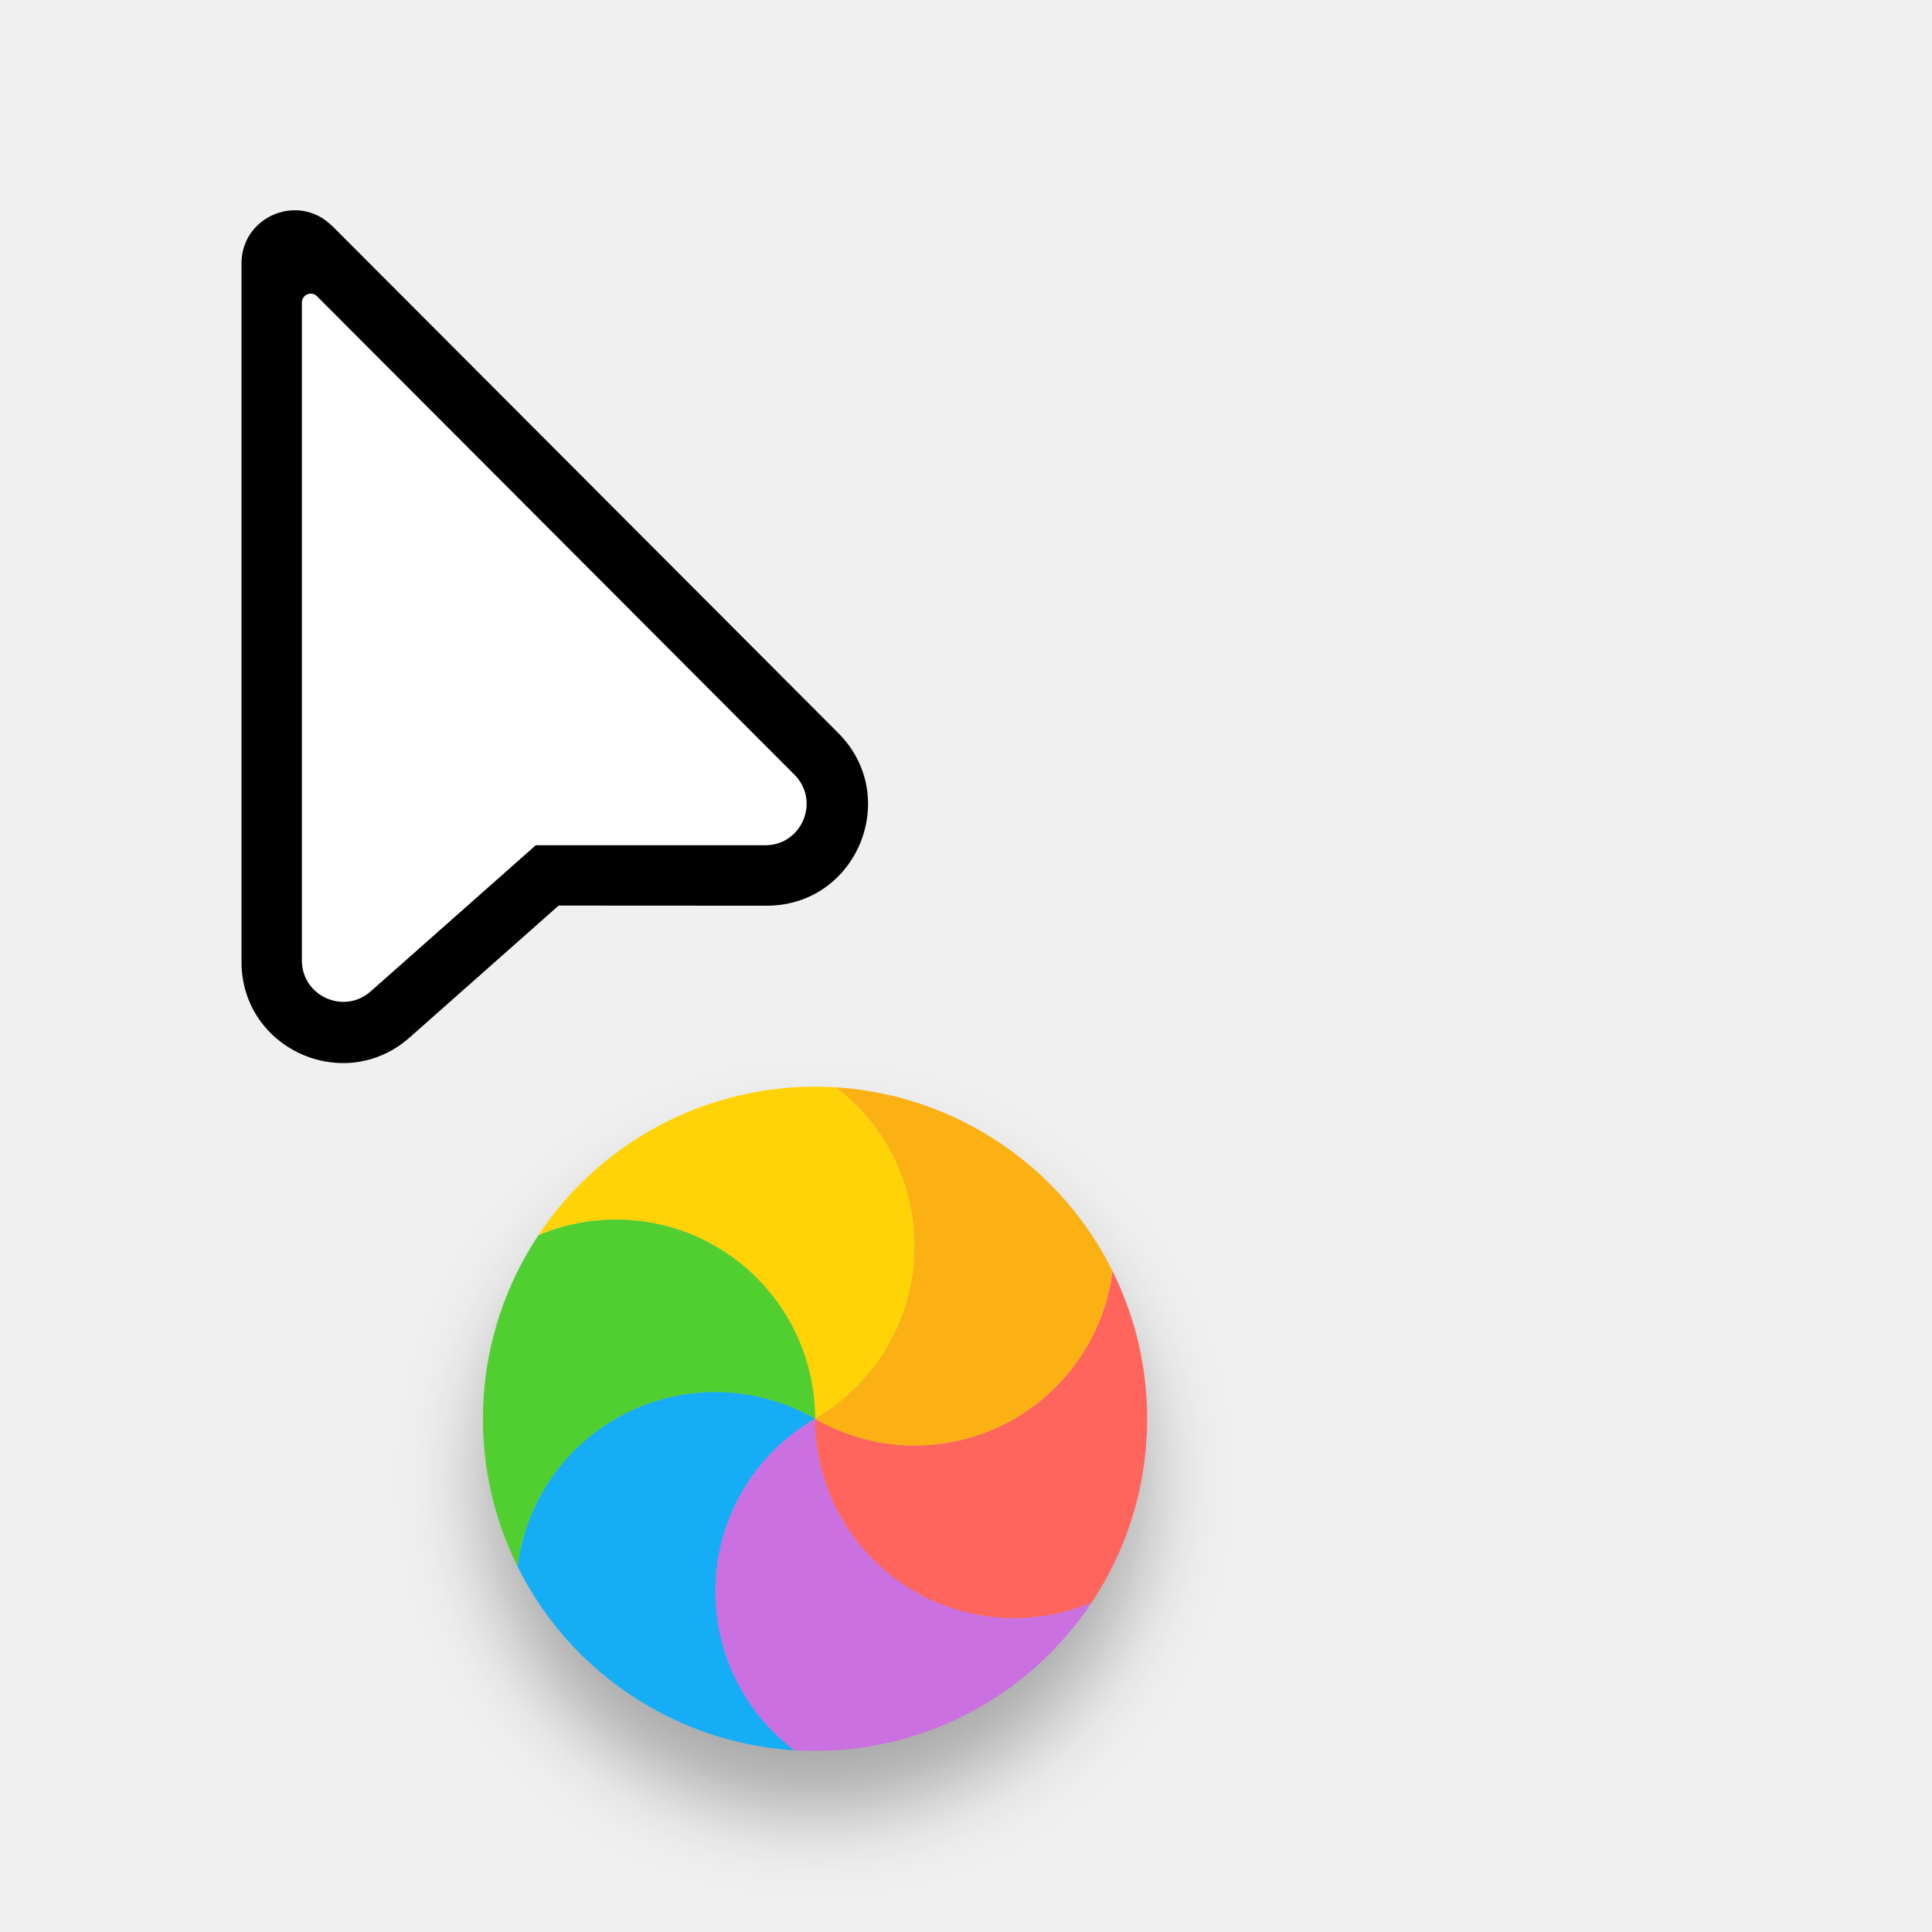
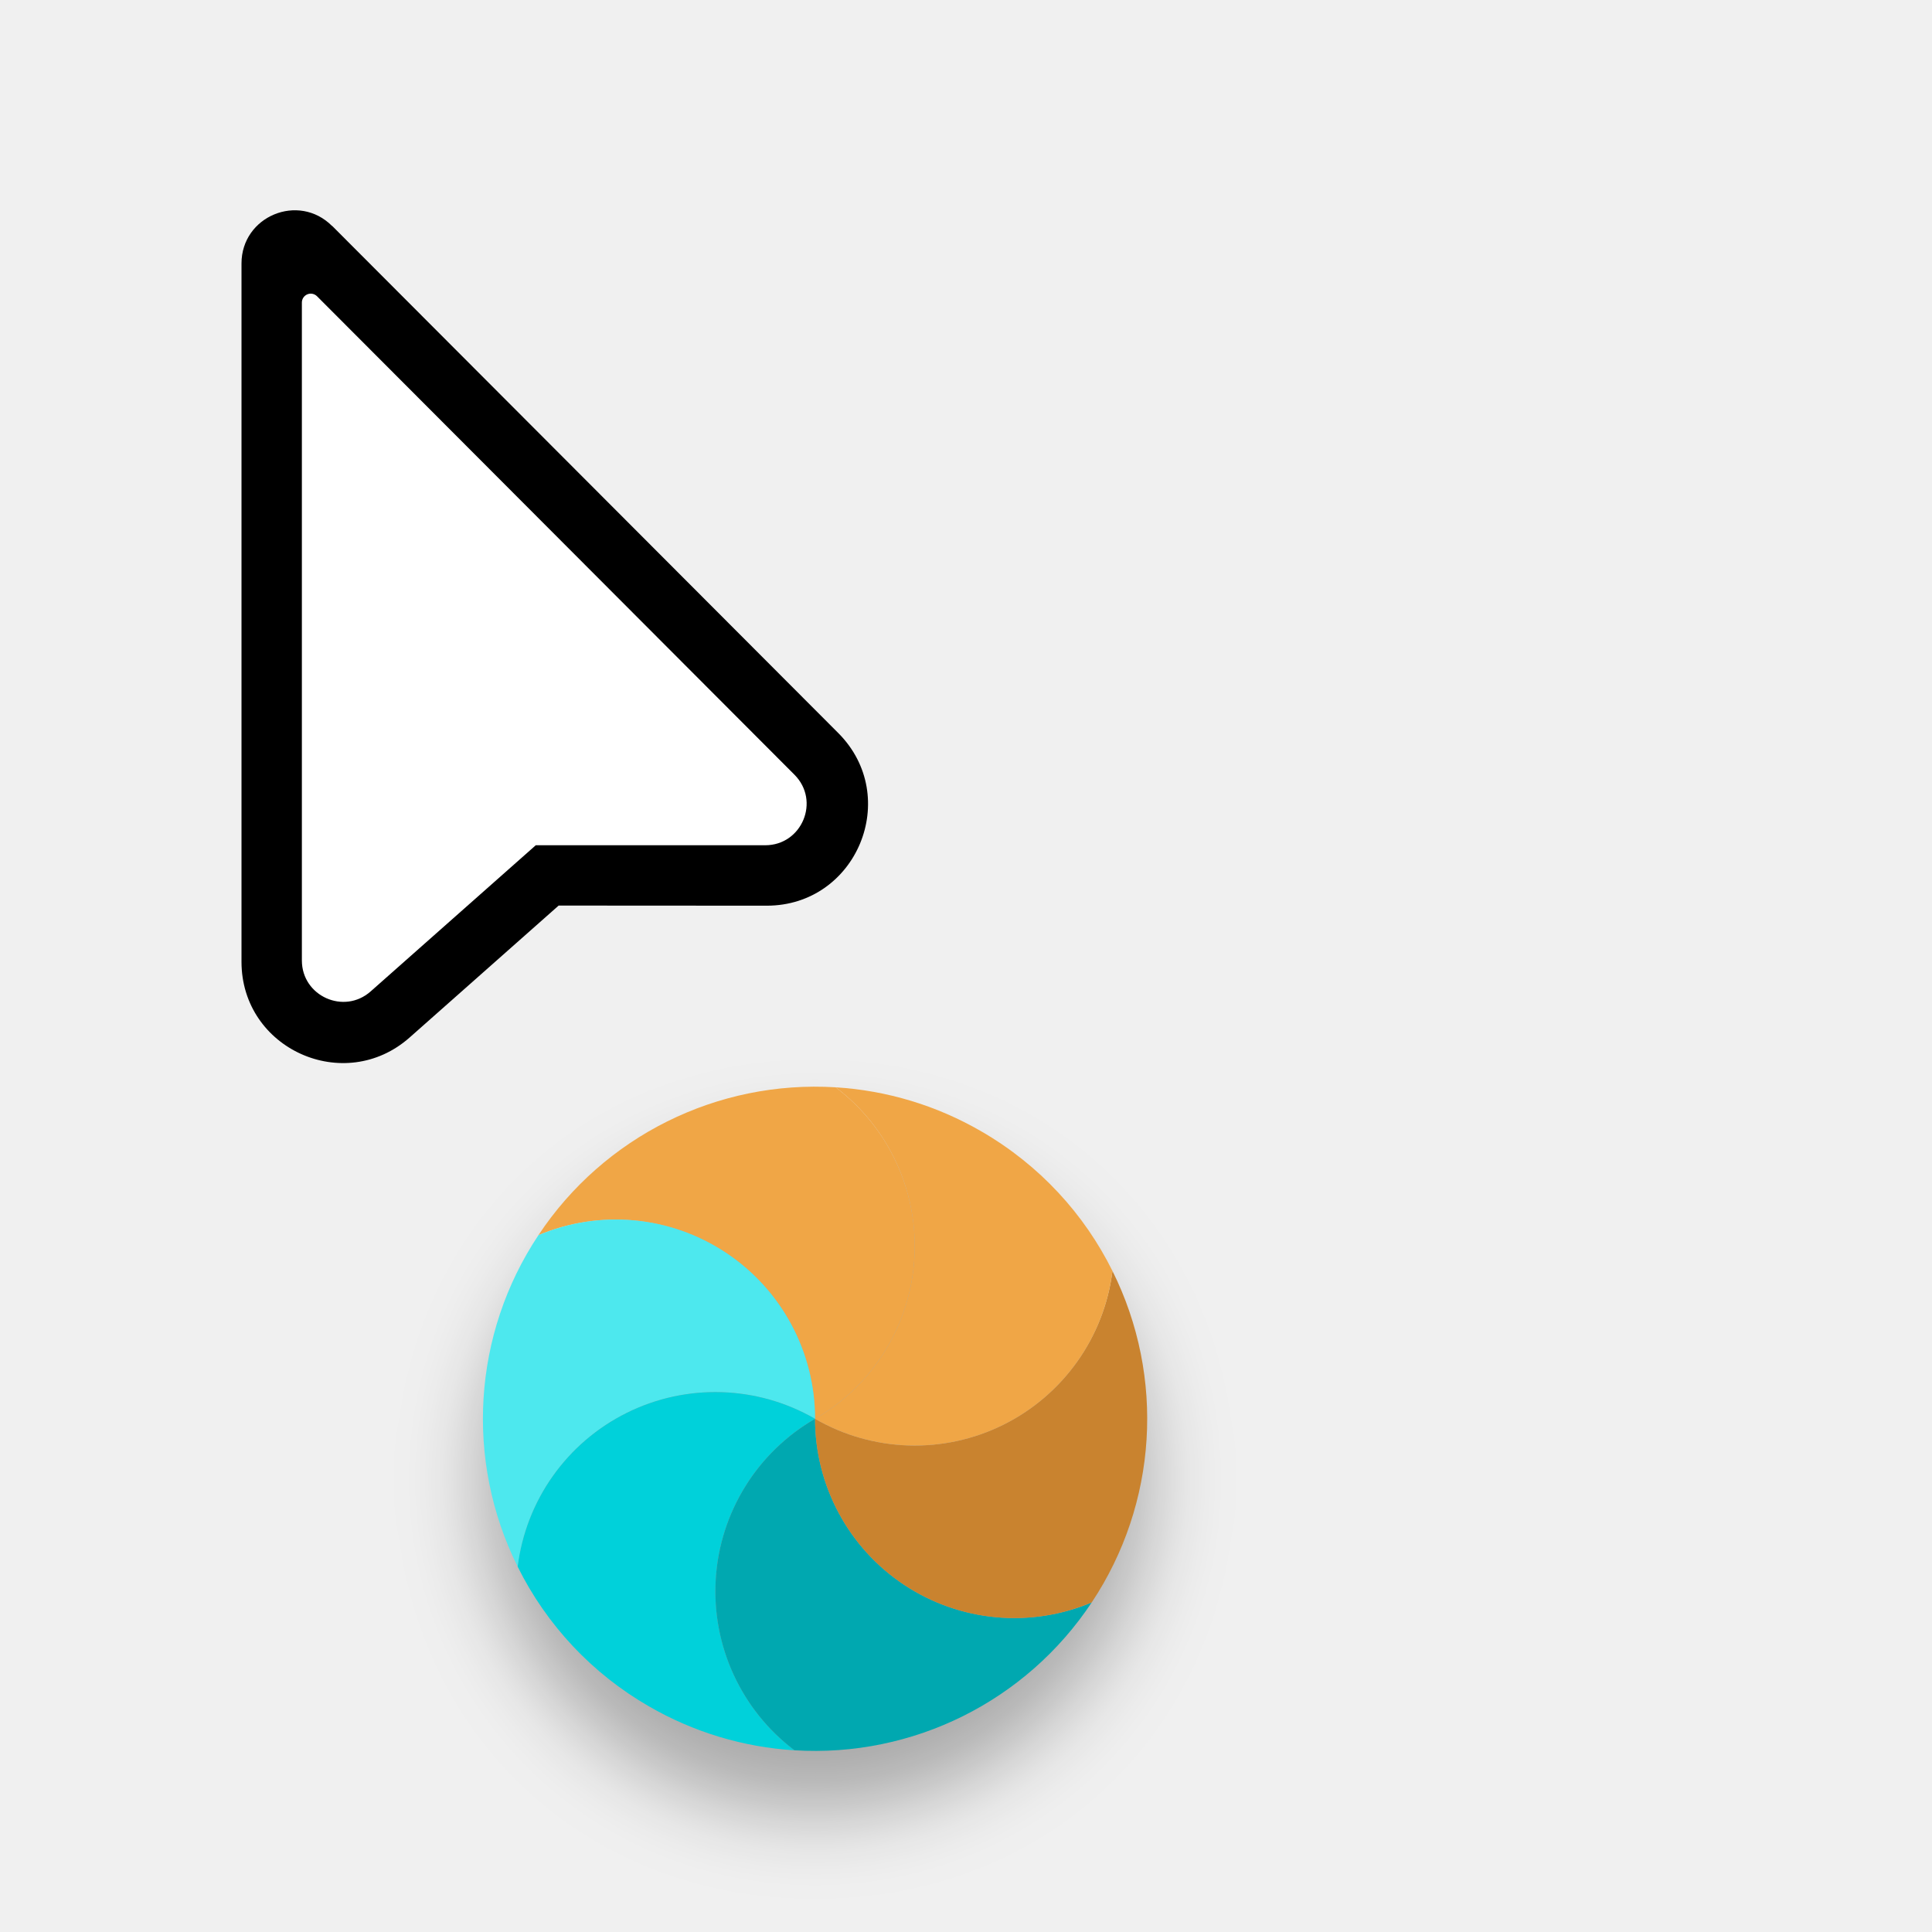
<svg xmlns="http://www.w3.org/2000/svg" width="32" height="32" viewBox="0 0 32 32" version="1.1" id="svg19">
  <defs id="defs12">
    <filter id="a" width="1.294" height="1.294" x="-0.147" y="-0.147" style="color-interpolation-filters:sRGB">
      <feGaussianBlur stdDeviation=".674" id="feGaussianBlur12" />
    </filter>
  </defs>
  <circle cx="13.5" cy="24.5" r="5.5" style="opacity:.3;fill:#000000;stroke-linecap:round;stroke-linejoin:round;filter:url(#a)" id="circle12" />
  <path fill="#000" fill-rule="evenodd" d="m5.502 3.742 8.383 8.4c1.053 1.057.306 2.859-1.185 2.859l-3.447-.002-2.468 2.185C5.704 18.14 4 17.375 4 15.93V4.364c0-.784.947-1.176 1.5-.621" clip-rule="evenodd" style="fill:#000;fill-opacity:1" id="path18" />
  <path fill-rule="evenodd" d="M5 5.01v10.898c0 .59.697.904 1.139.513L8.874 14h3.8c.61 0 .916-.736.485-1.168L5.251 4.907A.147.147 0 0 0 5 5.01" clip-rule="evenodd" style="fill:#ffffff;fill-opacity:1" id="path19" />
  <g id="g19" transform="rotate(30,13.5,23.5)">
-     <path d="M 12.046,7.544 A 6,6 0 0 1 16.5,16.5 6,6 0 0 0 6.52,15.877 10,10 0 0 1 12.046,7.544" style="fill:#ffd305;fill-opacity:1" transform="matrix(0.55,0,0,0.55,4.425,14.425)" id="path12" />
-     <path d="M 6.52,15.877 A 6,6 0 0 1 16.5,16.5 6,6 0 0 0 10.97,24.834 9.99,9.99 0 0 1 6.52,15.877" style="fill:#52cf30;fill-opacity:1" transform="matrix(0.55,0,0,0.55,4.425,14.425)" id="path13" />
-     <path d="M 10.97,24.834 A 6,6 0 0 1 16.5,16.5 6,6 0 0 0 20.955,25.455 9.96,9.96 0 0 1 16.5,26.5 9.95,9.95 0 0 1 10.97,24.834" style="fill:#14adf6;fill-opacity:1" transform="matrix(0.55,0,0,0.55,4.425,14.425)" id="path14" />
-     <path d="M 20.955,25.456 A 6,6 0 0 1 16.5,16.5 a 6,6 0 0 0 9.98,0.622 10,10 0 0 1 -5.527,8.333" style="fill:#ca70e1;fill-opacity:1" transform="matrix(0.55,0,0,0.55,4.425,14.425)" id="path15" />
-     <path d="M 26.48,17.123 A 6,6 0 0 1 16.5,16.5 a 6,6 0 0 0 5.53,-8.334 9.99,9.99 0 0 1 4.45,8.957" style="fill:#ff645d;fill-opacity:1" transform="matrix(0.55,0,0,0.55,4.425,14.425)" id="path16" />
-     <path d="M 22.03,8.166 A 6,6 0 0 1 16.5,16.5 6,6 0 0 0 12.046,7.544 9.96,9.96 0 0 1 16.5,6.5 c 2.044,0 3.946,0.613 5.53,1.666" style="fill:#fbb114;fill-opacity:1" transform="matrix(0.55,0,0,0.55,4.425,14.425)" id="path17" />
+     <path d="M 12.046,7.544 A 6,6 0 0 1 16.5,16.5 6,6 0 0 0 6.52,15.877 10,10 0 0 1 12.046,7.544" style="fill:#f0a646;fill-opacity:1" transform="matrix(0.55,0,0,0.55,4.425,14.425)" id="path12" />
+     <path d="M 6.52,15.877 A 6,6 0 0 1 16.5,16.5 6,6 0 0 0 10.97,24.834 9.99,9.99 0 0 1 6.52,15.877" style="fill:#4de8ee;fill-opacity:1" transform="matrix(0.55,0,0,0.55,4.425,14.425)" id="path13" />
+     <path d="M 10.97,24.834 A 6,6 0 0 1 16.5,16.5 6,6 0 0 0 20.955,25.455 9.96,9.96 0 0 1 16.5,26.5 9.95,9.95 0 0 1 10.97,24.834" style="fill:#00d1da;fill-opacity:1" transform="matrix(0.55,0,0,0.55,4.425,14.425)" id="path14" />
+     <path d="M 20.955,25.456 A 6,6 0 0 1 16.5,16.5 a 6,6 0 0 0 9.98,0.622 10,10 0 0 1 -5.527,8.333" style="fill:#00a8b0;fill-opacity:1" transform="matrix(0.55,0,0,0.55,4.425,14.425)" id="path15" />
+     <path d="M 26.48,17.123 A 6,6 0 0 1 16.5,16.5 a 6,6 0 0 0 5.53,-8.334 9.99,9.99 0 0 1 4.45,8.957" style="fill:#c9832f;fill-opacity:1" transform="matrix(0.55,0,0,0.55,4.425,14.425)" id="path16" />
+     <path d="M 22.03,8.166 A 6,6 0 0 1 16.5,16.5 6,6 0 0 0 12.046,7.544 9.96,9.96 0 0 1 16.5,6.5 c 2.044,0 3.946,0.613 5.53,1.666" style="fill:#f0a646;fill-opacity:1" transform="matrix(0.55,0,0,0.55,4.425,14.425)" id="path17" />
  </g>
</svg>
